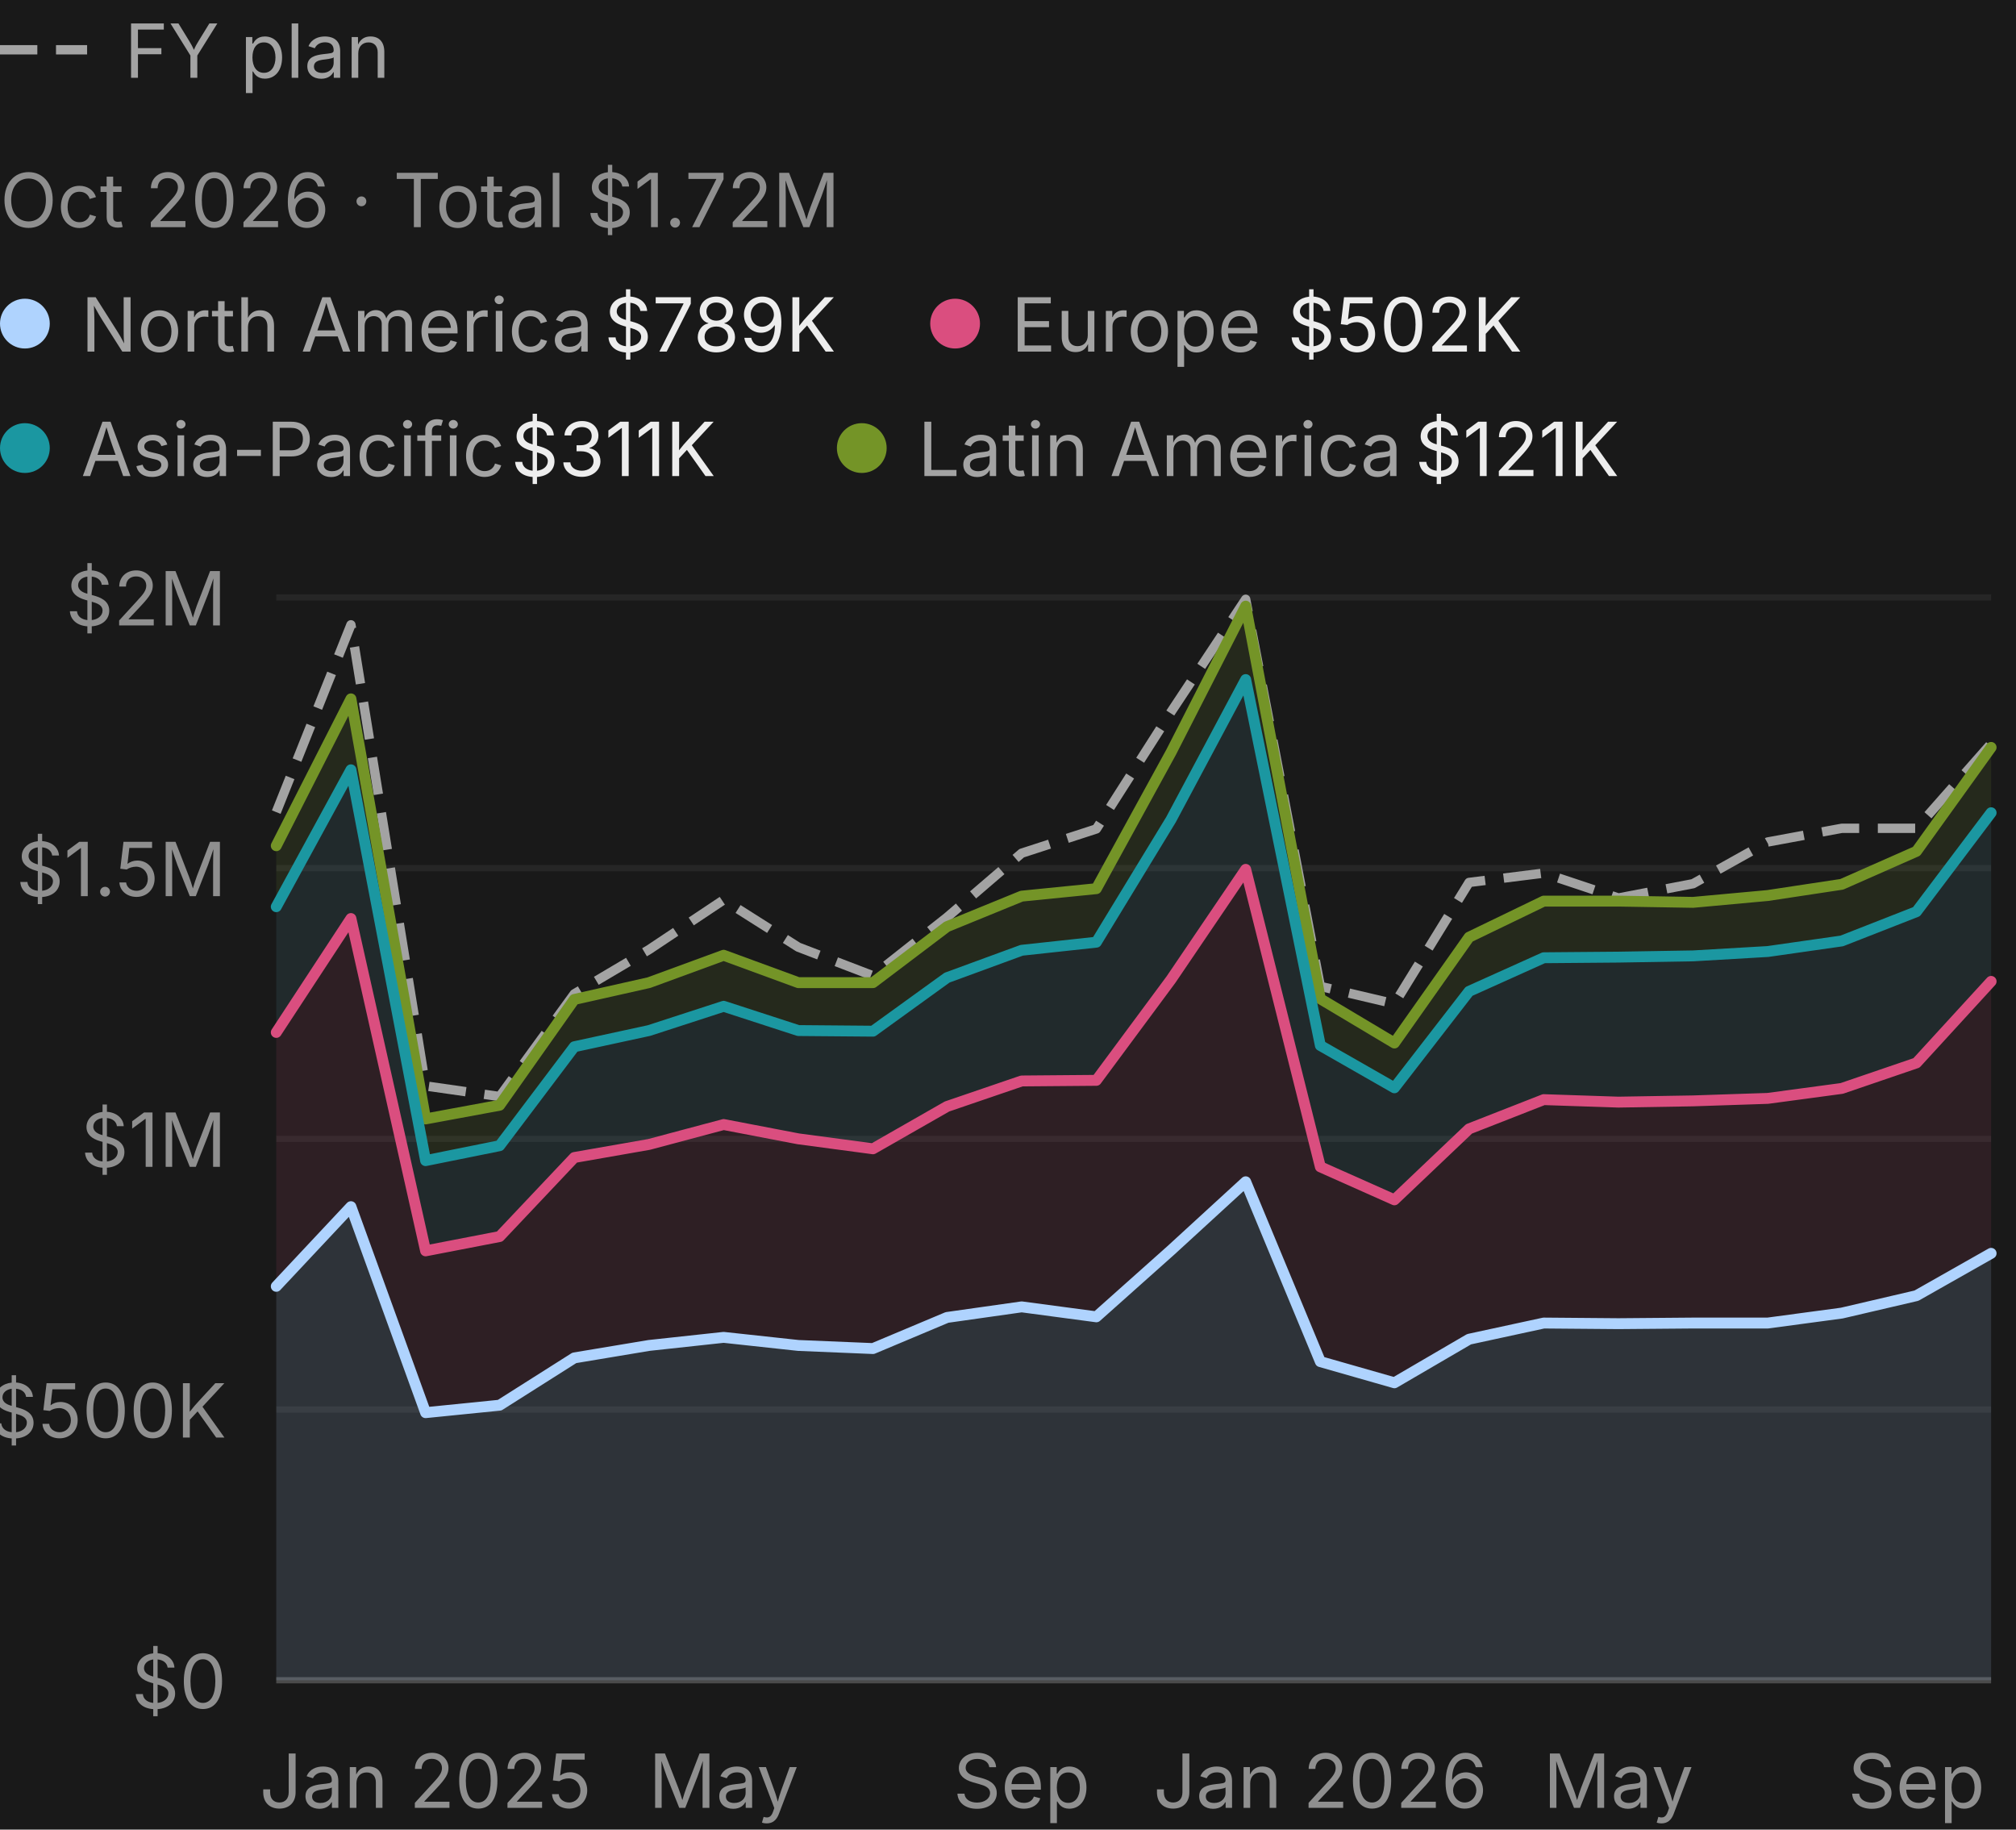
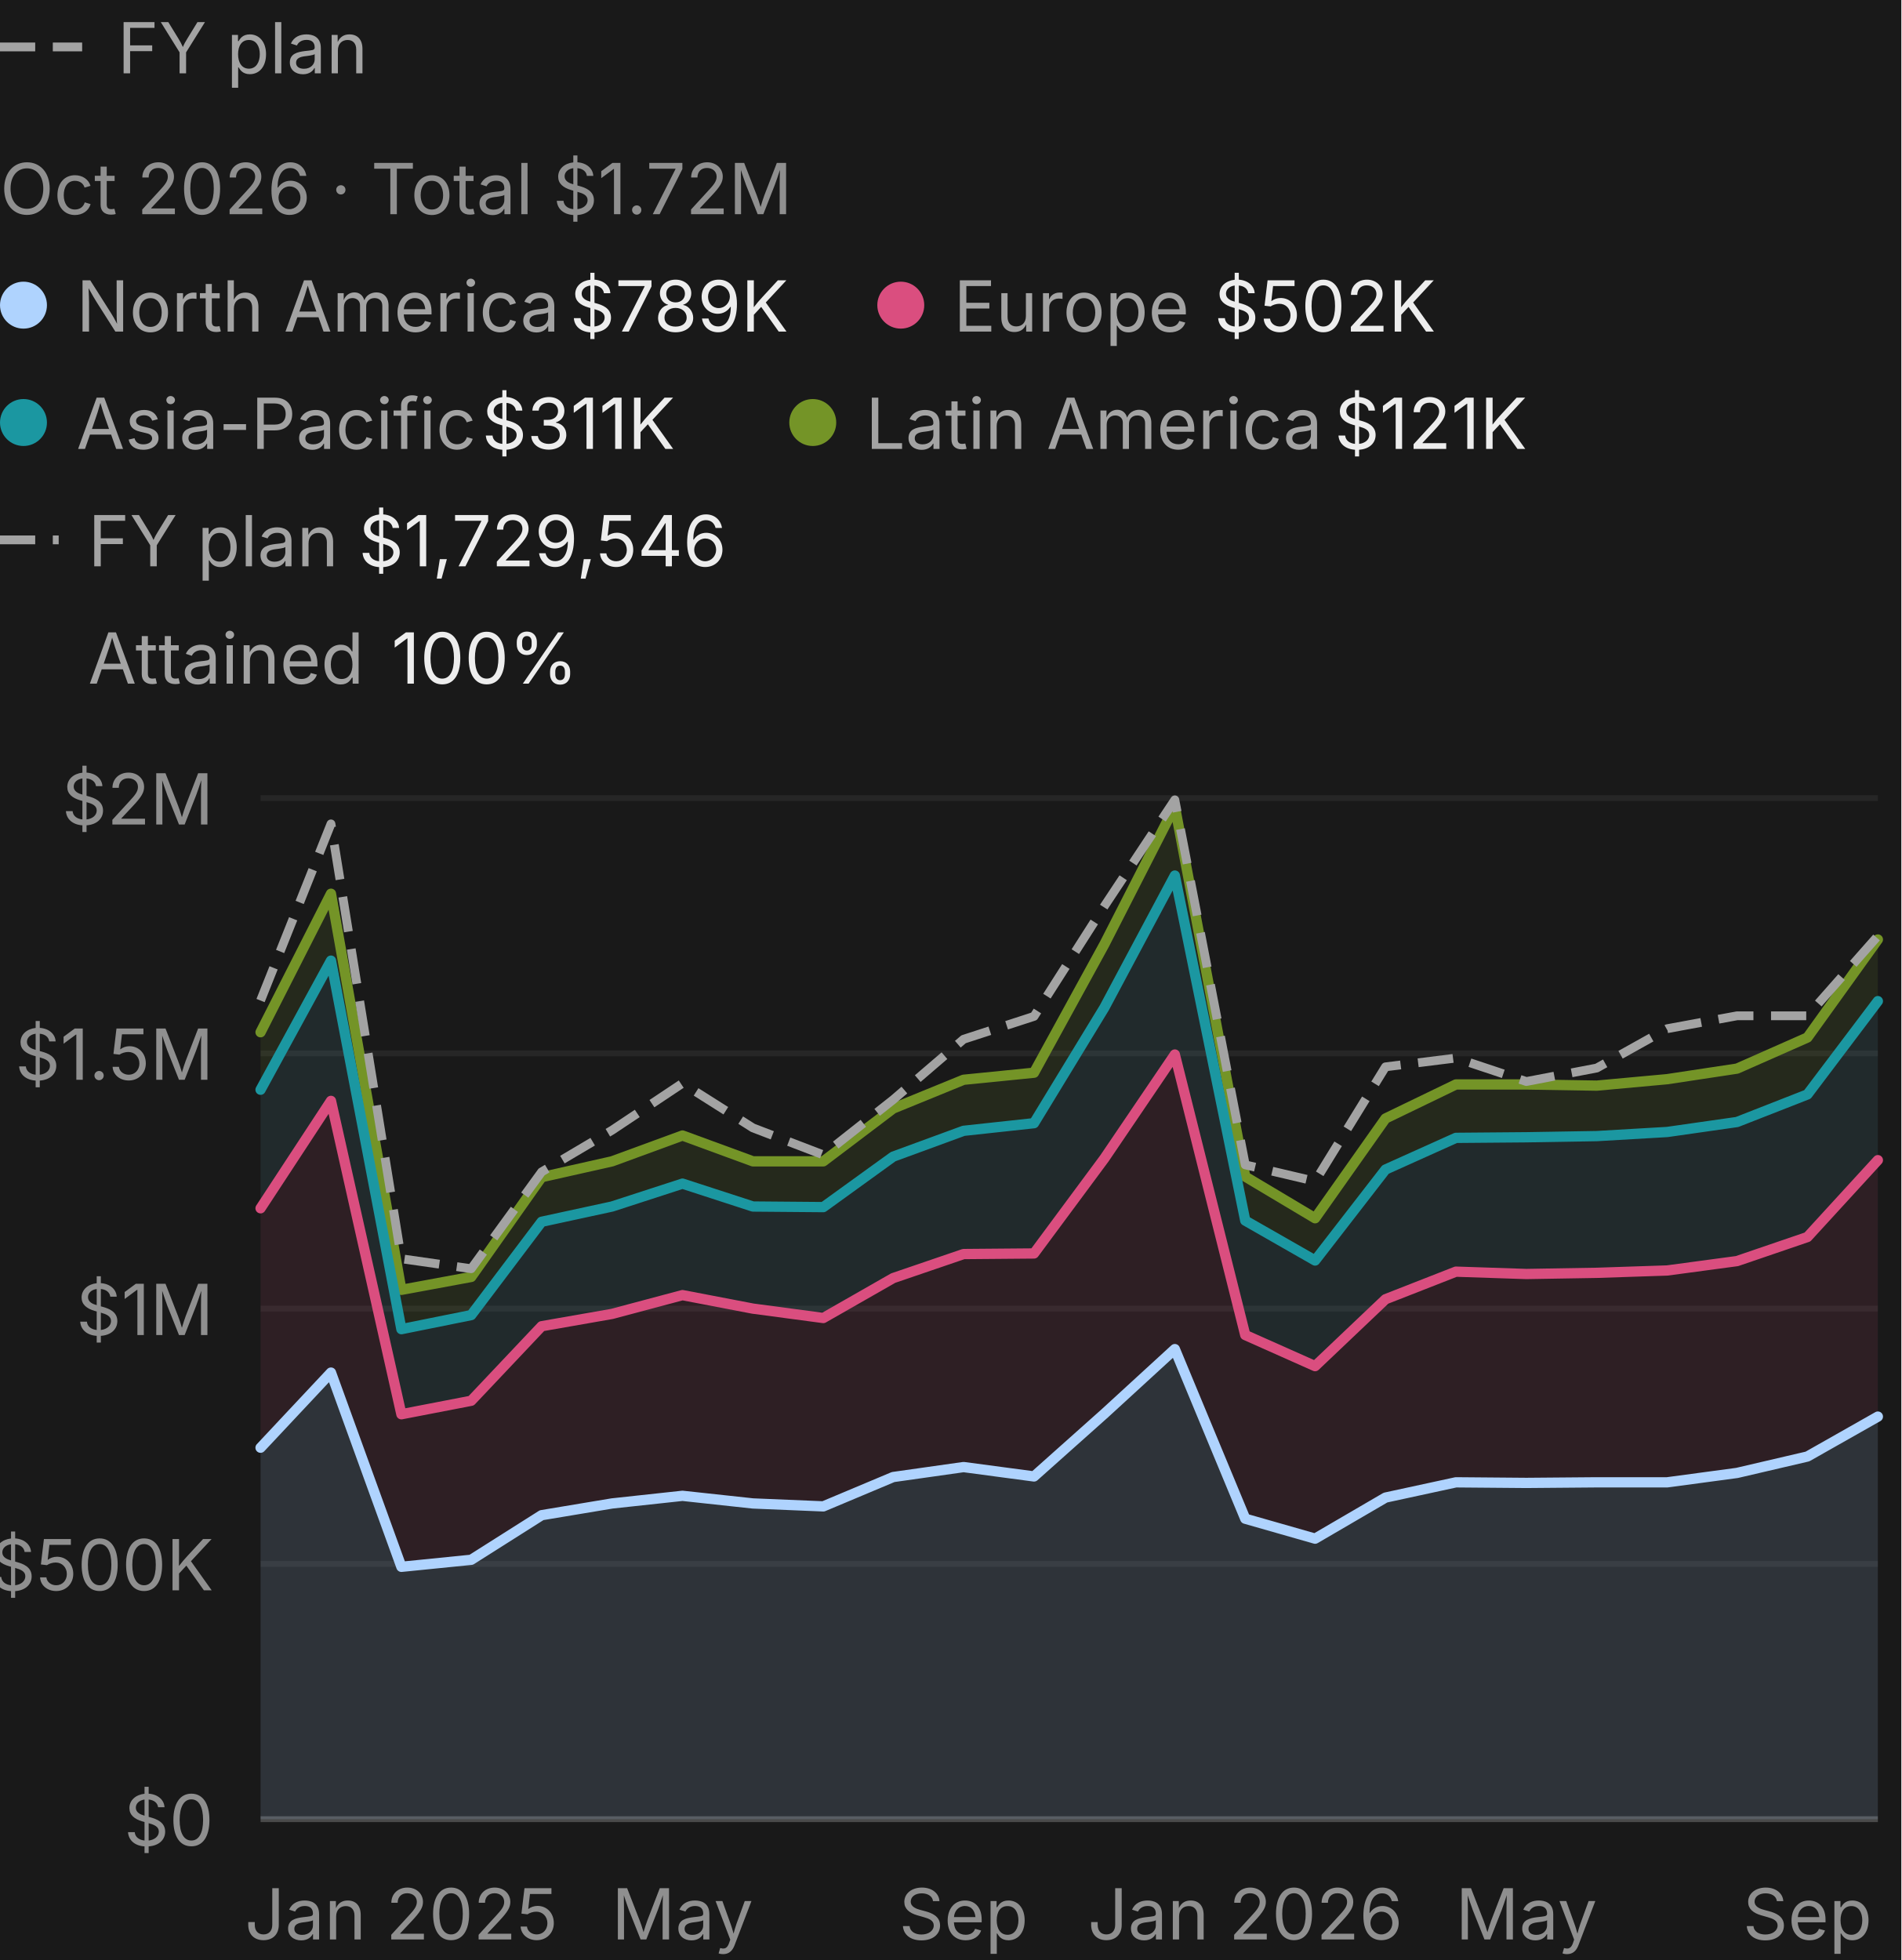
- <svg xmlns="http://www.w3.org/2000/svg" font-family="IBM Plex Sans, system-ui, -apple-system, &quot;Segoe UI&quot;, sans-serif" width="324" height="294" viewBox="0 0 324 294" role="img" aria-label="All regions together against the company plan" data-hm-kind="line" data-hm-x="44.4,320,24" data-hm-y="0,2000000,270,96" data-hm-plot="44.4,96,320,270" data-hm-readout="1">
-   <rect width="324" height="294" fill="#191919" />
+ <svg xmlns="http://www.w3.org/2000/svg" font-family="IBM Plex Sans, system-ui, -apple-system, &quot;Segoe UI&quot;, sans-serif" width="324" height="334" viewBox="0 0 324 334" role="img" aria-label="All regions together against the company plan" data-hm-kind="line" data-hm-x="44.4,320,24" data-hm-y="0,2000000,310,136" data-hm-plot="44.4,136,320,310" data-hm-readout="1">
+   <rect width="324" height="334" fill="#191919" />
  <g class="hm-tkey">
    <line x1="0" y1="8" x2="14" y2="8" stroke="#a3a3a3" stroke-width="1.5" stroke-dasharray="6 3" />
    <text x="20" y="12.5" font-size="12" fill="#a3a3a3">FY plan</text>
  </g>
  <g class="hm-readout" transform="translate(0,24)">
    <text x="0" y="12.5" font-size="12" class="hm-rh" fill="#8f8f8f">Oct 2026 · Total $1.72M</text>
    <circle cx="4" cy="28" r="4" class="hm-rd-0" fill="#afd3fe" />
    <text x="13" y="32.5" font-size="12" fill="#a3a3a3">North America</text>
    <text x="97.1" y="32.5" font-size="12" class="hm-rv hm-rv-0" fill="#ededed">$789K</text>
    <circle cx="153.5" cy="28" r="4" class="hm-rd-1" fill="#da4e7f" />
    <text x="162.5" y="32.5" font-size="12" fill="#a3a3a3">Europe</text>
    <text x="206.9" y="32.5" font-size="12" class="hm-rv hm-rv-1" fill="#ededed">$502K</text>
    <circle cx="4" cy="48" r="4" class="hm-rd-2" fill="#1b97a1" />
    <text x="13" y="52.5" font-size="12" fill="#a3a3a3">Asia-Pacific</text>
    <text x="82.1" y="52.5" font-size="12" class="hm-rv hm-rv-2" fill="#ededed">$311K</text>
    <circle cx="138.5" cy="48" r="4" class="hm-rd-3" fill="#749427" />
    <text x="147.5" y="52.5" font-size="12" fill="#a3a3a3">Latin America</text>
    <text x="227.4" y="52.5" font-size="12" class="hm-rv hm-rv-3" fill="#ededed">$121K</text>
+     <line x1="0" y1="68" x2="10" y2="68" stroke="#a3a3a3" stroke-width="1.5" stroke-dasharray="6 3" />
+     <text x="15" y="72.5" font-size="12" fill="#a3a3a3">FY plan</text>
+     <text x="61.1" y="72.5" font-size="12" class="hm-rtv-0" fill="#ededed">$1,729,546</text>
+     <text x="15" y="92.5" font-size="12" fill="#a3a3a3">Attained</text>
+     <text x="66.7" y="92.5" font-size="12" class="hm-rta-0" fill="#ededed">100%</text>
  </g>
-   <line x1="44.4" y1="270" x2="320" y2="270" stroke="#4a4a4a" />
-   <text x="36.4" y="274.5" font-size="12" text-anchor="end" fill="#8f8f8f">$0</text>
-   <line x1="44.4" y1="226.5" x2="320" y2="226.5" stroke="#262626" />
-   <text x="36.4" y="231" font-size="12" text-anchor="end" fill="#8f8f8f">$500K</text>
-   <line x1="44.4" y1="183" x2="320" y2="183" stroke="#262626" />
-   <text x="36.4" y="187.5" font-size="12" text-anchor="end" fill="#8f8f8f">$1M</text>
-   <line x1="44.4" y1="139.5" x2="320" y2="139.5" stroke="#262626" />
-   <text x="36.4" y="144" font-size="12" text-anchor="end" fill="#8f8f8f">$1.5M</text>
-   <line x1="44.4" y1="96" x2="320" y2="96" stroke="#262626" />
-   <text x="36.4" y="100.5" font-size="12" text-anchor="end" fill="#8f8f8f">$2M</text>
-   <path d="M44.4,135.9L56.4,112.3L68.4,179.8L80.3,177.6L92.3,160.6L104.3,157.9L116.3,153.5L128.3,157.9L140.3,157.9L152.2,148.9L164.2,144L176.2,142.8L188.2,120.9L200.2,97.4L212.2,160.5L224.1,167.6L236.1,150.6L248.1,144.8L260.1,144.8L272.1,145L284.1,143.9L296,142.1L308,136.8L320,120.1L320,130.6L308,146.5L296,151.2L284.1,152.9L272.1,153.6L260.1,153.8L248.1,153.9L236.1,159.3L224.1,174.8L212.2,168L200.2,109.2L188.2,131.7L176.2,151.4L164.2,152.7L152.2,157.1L140.3,165.7L128.3,165.6L116.3,161.7L104.3,165.6L92.3,168.2L80.3,184.1L68.4,186.5L56.4,123.7L44.4,145.7Z" fill="#718c2f" fill-opacity="0.14" />
-   <path d="M44.4,145.7L56.4,123.7L68.4,186.5L80.3,184.1L92.3,168.2L104.3,165.6L116.3,161.7L128.3,165.6L140.3,165.7L152.2,157.1L164.2,152.7L176.2,151.4L188.2,131.7L200.2,109.2L212.2,168L224.1,174.8L236.1,159.3L248.1,153.9L260.1,153.8L272.1,153.6L284.1,152.9L296,151.2L308,146.5L320,130.6L320,157.7L308,170.8L296,174.9L284.1,176.5L272.1,176.9L260.1,177.1L248.1,176.7L236.1,181.4L224.1,192.8L212.2,187.5L200.2,139.7L188.2,157.4L176.2,173.6L164.2,173.7L152.2,177.8L140.3,184.6L128.3,183L116.3,180.7L104.3,183.9L92.3,186L80.3,198.7L68.4,201L56.4,147.6L44.4,165.9Z" fill="#5490a3" fill-opacity="0.14" />
-   <path d="M44.4,165.9L56.4,147.6L68.4,201L80.3,198.7L92.3,186L104.3,183.9L116.3,180.7L128.3,183L140.3,184.6L152.2,177.8L164.2,173.7L176.2,173.6L188.2,157.4L200.2,139.7L212.2,187.5L224.1,192.8L236.1,181.4L248.1,176.7L260.1,177.1L272.1,176.9L284.1,176.5L296,174.9L308,170.8L320,157.7L320,201.4L308,208.2L296,211L284.1,212.6L272.1,212.6L260.1,212.7L248.1,212.6L236.1,215.2L224.1,222.2L212.2,218.8L200.2,189.9L188.2,200.9L176.2,211.6L164.2,210L152.2,211.7L140.3,216.7L128.3,216.2L116.3,214.9L104.3,216.2L92.3,218.2L80.3,225.8L68.4,227L56.4,193.9L44.4,206.7Z" fill="#ad4669" fill-opacity="0.14" />
-   <path d="M44.4,206.7L56.4,193.9L68.4,227L80.3,225.8L92.3,218.2L104.3,216.2L116.3,214.9L128.3,216.2L140.3,216.7L152.2,211.7L164.2,210L176.2,211.6L188.2,200.9L200.2,189.9L212.2,218.8L224.1,222.2L236.1,215.2L248.1,212.6L260.1,212.7L272.1,212.6L284.1,212.6L296,211L308,208.2L320,201.4L320,270L308,270L296,270L284.1,270L272.1,270L260.1,270L248.1,270L236.1,270L224.1,270L212.2,270L200.2,270L188.2,270L176.2,270L164.2,270L152.2,270L140.3,270L128.3,270L116.3,270L104.3,270L92.3,270L80.3,270L68.4,270L56.4,270L44.4,270Z" fill="#afd4fe" fill-opacity="0.14" />
-   <path d="M44.4,130.5L56.4,100.4L68.4,174.5L80.3,176.2L92.3,159.7L104.3,152.6L116.3,144.6L128.3,152.2L140.3,156.8L152.2,147.4L164.2,137.1L176.2,133.2L188.2,114.4L200.2,96.3L212.2,158.5L224.1,161.3L236.1,141.8L248.1,140.3L260.1,144.3L272.1,142L284.1,135.3L296,133.1L308,133.1L320,119.5" class="hm-target" fill="none" stroke="#a3a3a3" stroke-width="1.5" stroke-dasharray="6 3" stroke-linejoin="round" />
-   <path d="M44.4,135.9L56.4,112.3L68.4,179.8L80.3,177.6L92.3,160.6L104.3,157.9L116.3,153.5L128.3,157.9L140.3,157.9L152.2,148.9L164.2,144L176.2,142.8L188.2,120.9L200.2,97.4L212.2,160.5L224.1,167.6L236.1,150.6L248.1,144.8L260.1,144.8L272.1,145L284.1,143.9L296,142.1L308,136.8L320,120.1" fill="none" stroke="#749427" stroke-width="1.75" stroke-linejoin="round" stroke-linecap="round" />
-   <path d="M44.4,145.7L56.4,123.7L68.4,186.5L80.3,184.1L92.3,168.2L104.3,165.6L116.3,161.7L128.3,165.6L140.3,165.7L152.2,157.1L164.2,152.7L176.2,151.4L188.2,131.7L200.2,109.2L212.2,168L224.1,174.8L236.1,159.3L248.1,153.9L260.1,153.8L272.1,153.6L284.1,152.9L296,151.2L308,146.5L320,130.6" fill="none" stroke="#1b97a1" stroke-width="1.75" stroke-linejoin="round" stroke-linecap="round" />
-   <path d="M44.4,165.9L56.4,147.6L68.4,201L80.3,198.7L92.3,186L104.3,183.9L116.3,180.7L128.3,183L140.3,184.6L152.2,177.8L164.2,173.7L176.2,173.6L188.2,157.4L200.2,139.7L212.2,187.5L224.1,192.8L236.1,181.4L248.1,176.7L260.1,177.1L272.1,176.9L284.1,176.5L296,174.9L308,170.8L320,157.7" fill="none" stroke="#da4e7f" stroke-width="1.75" stroke-linejoin="round" stroke-linecap="round" />
-   <path d="M44.4,206.7L56.4,193.9L68.4,227L80.3,225.8L92.3,218.2L104.3,216.2L116.3,214.9L128.3,216.2L140.3,216.7L152.2,211.7L164.2,210L176.2,211.6L188.2,200.9L200.2,189.9L212.2,218.8L224.1,222.2L236.1,215.2L248.1,212.6L260.1,212.7L272.1,212.6L284.1,212.6L296,211L308,208.2L320,201.4" fill="none" stroke="#afd3fe" stroke-width="1.75" stroke-linejoin="round" stroke-linecap="round" />
-   <text x="68.4" y="290.5" font-size="12" text-anchor="middle" fill="#8f8f8f">Jan 2025</text>
-   <text x="116.3" y="290.5" font-size="12" text-anchor="middle" fill="#8f8f8f">May</text>
-   <text x="164.2" y="290.5" font-size="12" text-anchor="middle" fill="#8f8f8f">Sep</text>
-   <text x="212.2" y="290.5" font-size="12" text-anchor="middle" fill="#8f8f8f">Jan 2026</text>
-   <text x="260.1" y="290.5" font-size="12" text-anchor="middle" fill="#8f8f8f">May</text>
-   <text x="308" y="290.5" font-size="12" text-anchor="middle" fill="#8f8f8f">Sep</text>
+   <line x1="44.4" y1="310" x2="320" y2="310" stroke="#4a4a4a" />
+   <text x="36.4" y="314.5" font-size="12" text-anchor="end" fill="#8f8f8f">$0</text>
+   <line x1="44.4" y1="266.5" x2="320" y2="266.5" stroke="#262626" />
+   <text x="36.4" y="271" font-size="12" text-anchor="end" fill="#8f8f8f">$500K</text>
+   <line x1="44.4" y1="223" x2="320" y2="223" stroke="#262626" />
+   <text x="36.4" y="227.5" font-size="12" text-anchor="end" fill="#8f8f8f">$1M</text>
+   <line x1="44.4" y1="179.5" x2="320" y2="179.5" stroke="#262626" />
+   <text x="36.4" y="184" font-size="12" text-anchor="end" fill="#8f8f8f">$1.5M</text>
+   <line x1="44.4" y1="136" x2="320" y2="136" stroke="#262626" />
+   <text x="36.4" y="140.5" font-size="12" text-anchor="end" fill="#8f8f8f">$2M</text>
+   <path d="M44.4,175.9L56.4,152.3L68.4,219.8L80.3,217.6L92.3,200.6L104.3,197.9L116.3,193.5L128.3,197.9L140.3,197.9L152.2,188.9L164.2,184L176.2,182.8L188.2,160.9L200.2,137.4L212.2,200.5L224.1,207.6L236.1,190.6L248.1,184.8L260.1,184.8L272.1,185L284.1,183.9L296,182.1L308,176.8L320,160.1L320,170.6L308,186.5L296,191.2L284.1,192.9L272.1,193.6L260.1,193.8L248.1,193.9L236.1,199.3L224.1,214.8L212.2,208L200.2,149.2L188.2,171.7L176.2,191.4L164.2,192.7L152.2,197.1L140.3,205.7L128.3,205.6L116.3,201.7L104.3,205.6L92.3,208.2L80.3,224.1L68.4,226.5L56.4,163.7L44.4,185.7Z" fill="#718c2f" fill-opacity="0.14" />
+   <path d="M44.4,185.7L56.4,163.7L68.4,226.5L80.3,224.1L92.3,208.2L104.3,205.6L116.3,201.7L128.3,205.6L140.3,205.7L152.2,197.1L164.2,192.7L176.2,191.4L188.2,171.7L200.2,149.2L212.2,208L224.1,214.8L236.1,199.3L248.1,193.9L260.1,193.8L272.1,193.6L284.1,192.9L296,191.2L308,186.5L320,170.6L320,197.7L308,210.8L296,214.9L284.1,216.5L272.1,216.9L260.1,217.1L248.1,216.7L236.1,221.4L224.1,232.8L212.2,227.5L200.2,179.7L188.2,197.4L176.2,213.6L164.2,213.7L152.2,217.8L140.3,224.6L128.3,223L116.3,220.7L104.3,223.9L92.3,226L80.3,238.7L68.4,241L56.4,187.6L44.4,205.9Z" fill="#5490a3" fill-opacity="0.14" />
+   <path d="M44.4,205.9L56.4,187.6L68.4,241L80.3,238.7L92.3,226L104.3,223.9L116.3,220.7L128.3,223L140.3,224.6L152.2,217.8L164.2,213.7L176.2,213.6L188.2,197.4L200.2,179.7L212.2,227.5L224.1,232.8L236.1,221.4L248.1,216.7L260.1,217.1L272.1,216.9L284.1,216.5L296,214.9L308,210.8L320,197.7L320,241.4L308,248.2L296,251L284.1,252.6L272.1,252.6L260.1,252.7L248.1,252.6L236.1,255.2L224.1,262.2L212.2,258.8L200.2,229.9L188.2,240.9L176.2,251.6L164.2,250L152.2,251.7L140.3,256.7L128.3,256.2L116.3,254.9L104.3,256.2L92.3,258.2L80.3,265.8L68.4,267L56.4,233.9L44.4,246.7Z" fill="#ad4669" fill-opacity="0.14" />
+   <path d="M44.4,246.7L56.4,233.9L68.4,267L80.3,265.8L92.3,258.2L104.3,256.2L116.3,254.9L128.3,256.2L140.3,256.7L152.2,251.7L164.2,250L176.2,251.6L188.2,240.9L200.2,229.9L212.2,258.8L224.1,262.2L236.1,255.2L248.1,252.6L260.1,252.7L272.1,252.6L284.1,252.6L296,251L308,248.2L320,241.4L320,310L308,310L296,310L284.1,310L272.1,310L260.1,310L248.1,310L236.1,310L224.1,310L212.2,310L200.2,310L188.2,310L176.2,310L164.2,310L152.2,310L140.3,310L128.3,310L116.3,310L104.3,310L92.3,310L80.3,310L68.4,310L56.4,310L44.4,310Z" fill="#afd4fe" fill-opacity="0.14" />
+   <path d="M44.4,175.9L56.4,152.3L68.4,219.8L80.3,217.6L92.3,200.6L104.3,197.9L116.3,193.5L128.3,197.9L140.3,197.9L152.2,188.9L164.2,184L176.2,182.8L188.2,160.9L200.2,137.4L212.2,200.5L224.1,207.6L236.1,190.6L248.1,184.8L260.1,184.8L272.1,185L284.1,183.9L296,182.1L308,176.8L320,160.1" fill="none" stroke="#749427" stroke-width="1.75" stroke-linejoin="round" stroke-linecap="round" />
+   <path d="M44.4,185.7L56.4,163.7L68.4,226.5L80.3,224.1L92.3,208.2L104.3,205.6L116.3,201.7L128.3,205.6L140.3,205.7L152.2,197.1L164.2,192.7L176.2,191.4L188.2,171.7L200.2,149.2L212.2,208L224.1,214.8L236.1,199.3L248.1,193.9L260.1,193.8L272.1,193.6L284.1,192.9L296,191.2L308,186.5L320,170.6" fill="none" stroke="#1b97a1" stroke-width="1.75" stroke-linejoin="round" stroke-linecap="round" />
+   <path d="M44.4,205.9L56.4,187.6L68.4,241L80.3,238.7L92.3,226L104.3,223.9L116.3,220.7L128.3,223L140.3,224.6L152.2,217.8L164.2,213.7L176.2,213.6L188.2,197.4L200.2,179.7L212.2,227.5L224.1,232.8L236.1,221.4L248.1,216.7L260.1,217.1L272.1,216.9L284.1,216.5L296,214.9L308,210.8L320,197.7" fill="none" stroke="#da4e7f" stroke-width="1.75" stroke-linejoin="round" stroke-linecap="round" />
+   <path d="M44.4,246.7L56.4,233.9L68.4,267L80.3,265.8L92.3,258.2L104.3,256.2L116.3,254.9L128.3,256.2L140.3,256.7L152.2,251.7L164.2,250L176.2,251.6L188.2,240.9L200.2,229.9L212.2,258.8L224.1,262.2L236.1,255.2L248.1,252.6L260.1,252.7L272.1,252.6L284.1,252.6L296,251L308,248.2L320,241.4" fill="none" stroke="#afd3fe" stroke-width="1.75" stroke-linejoin="round" stroke-linecap="round" />
+   <path d="M44.4,170.5L56.4,140.4L68.4,214.5L80.3,216.2L92.3,199.7L104.3,192.6L116.3,184.6L128.3,192.2L140.3,196.8L152.2,187.4L164.2,177.1L176.2,173.2L188.2,154.4L200.2,136.3L212.2,198.5L224.1,201.3L236.1,181.8L248.1,180.3L260.1,184.3L272.1,182L284.1,175.3L296,173.1L308,173.1L320,159.5" class="hm-target" fill="none" stroke="#a3a3a3" stroke-width="1.5" stroke-dasharray="6 3" stroke-linejoin="round" />
+   <text x="68.4" y="330.5" font-size="12" text-anchor="middle" fill="#8f8f8f">Jan 2025</text>
+   <text x="116.3" y="330.5" font-size="12" text-anchor="middle" fill="#8f8f8f">May</text>
+   <text x="164.2" y="330.5" font-size="12" text-anchor="middle" fill="#8f8f8f">Sep</text>
+   <text x="212.2" y="330.5" font-size="12" text-anchor="middle" fill="#8f8f8f">Jan 2026</text>
+   <text x="260.1" y="330.5" font-size="12" text-anchor="middle" fill="#8f8f8f">May</text>
+   <text x="308" y="330.5" font-size="12" text-anchor="middle" fill="#8f8f8f">Sep</text>
</svg>
